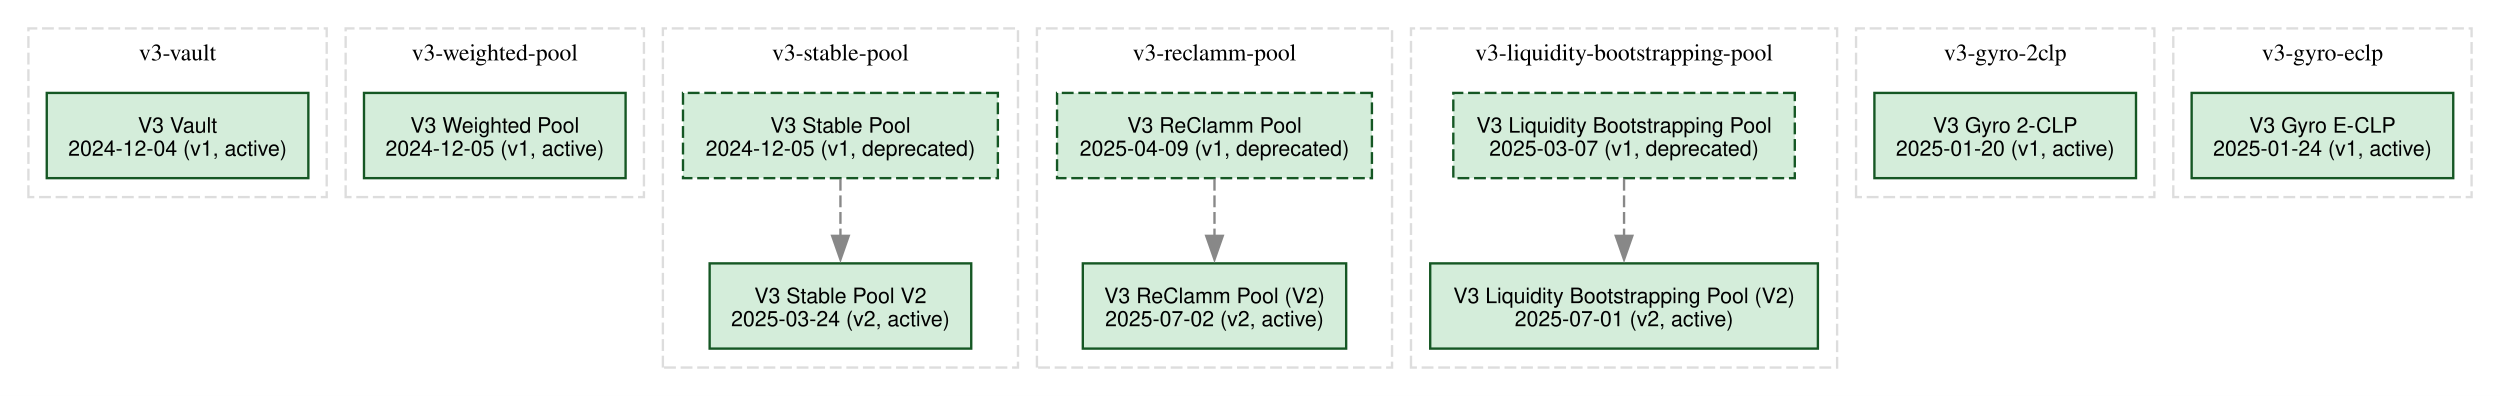
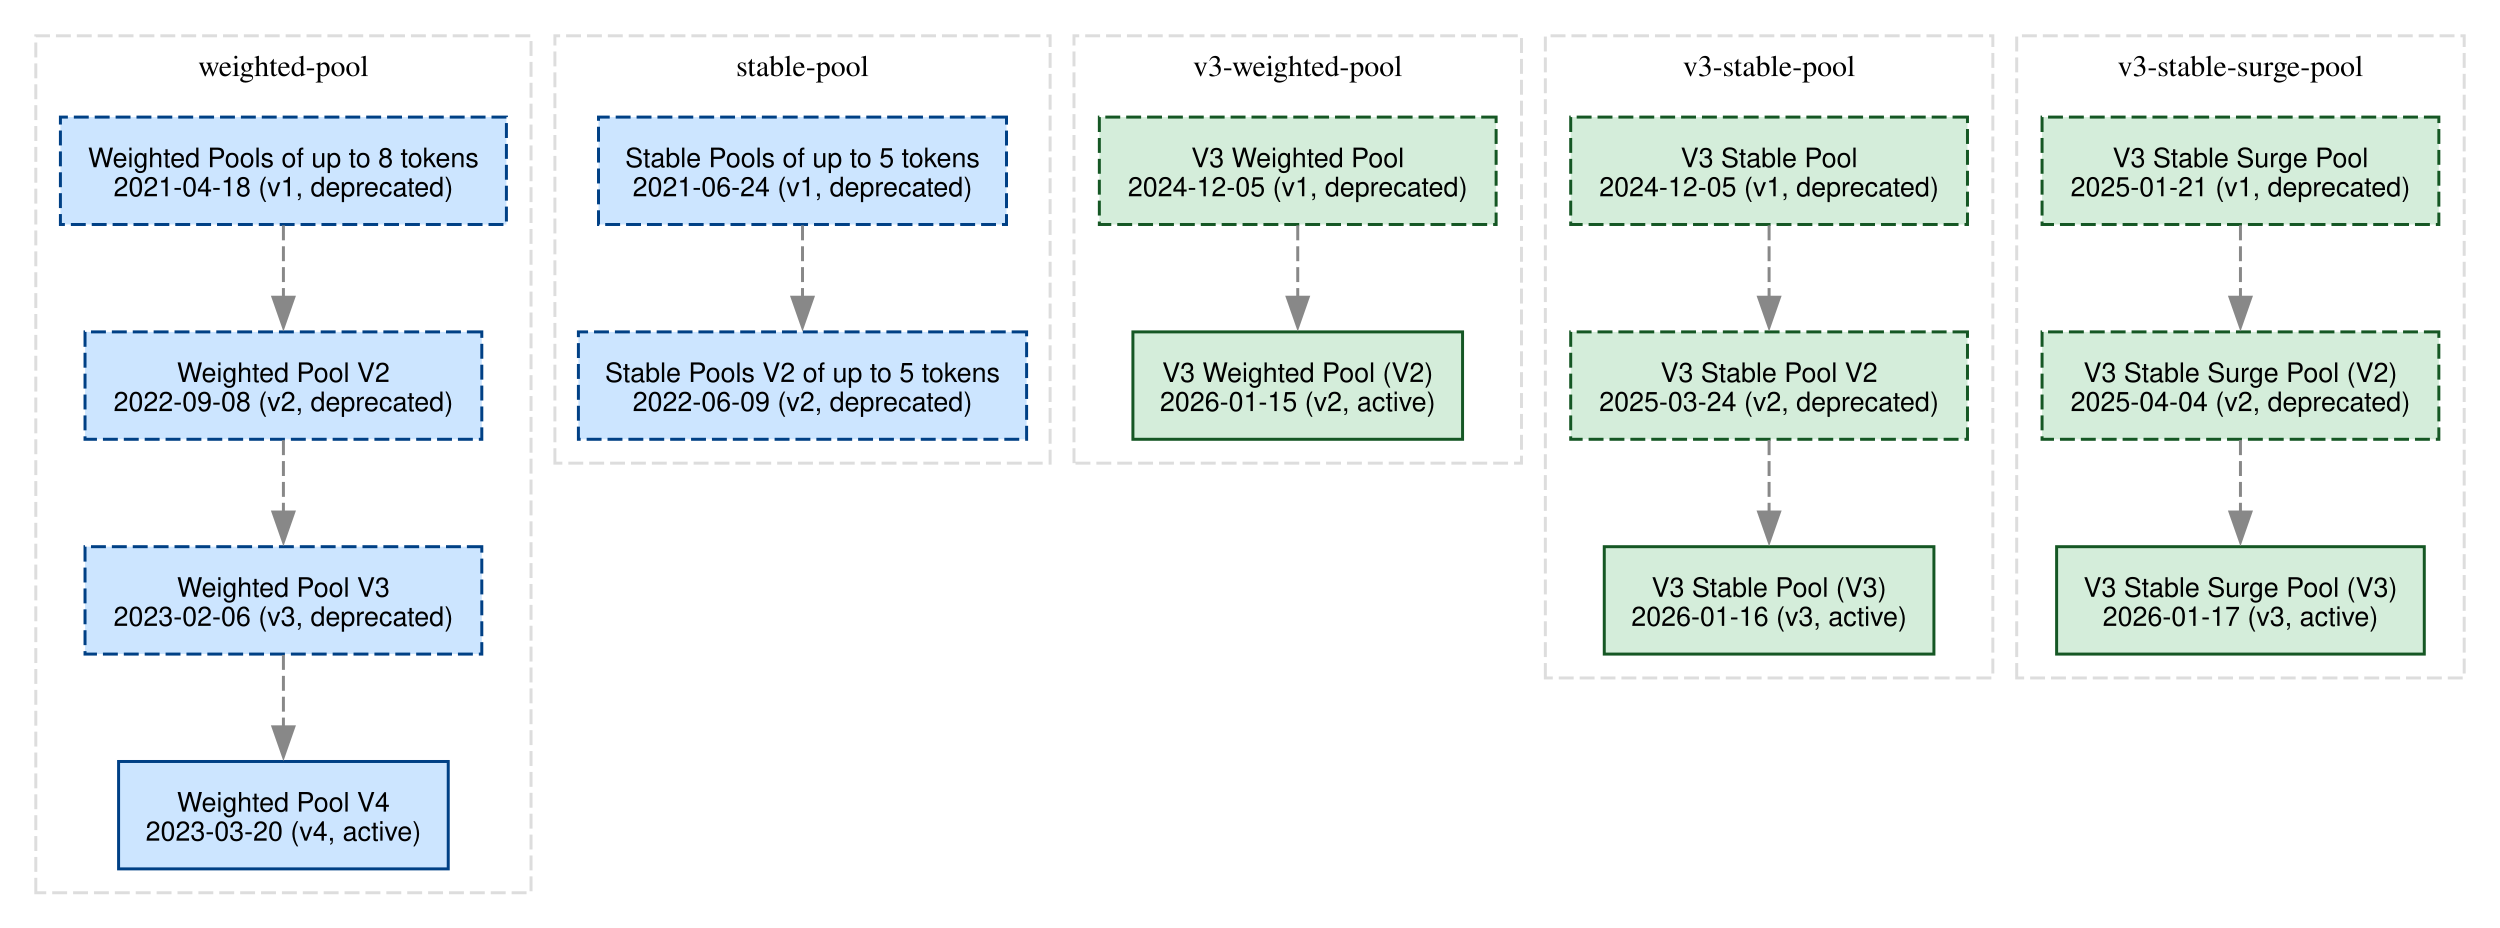
- <svg xmlns="http://www.w3.org/2000/svg" width="1056pt" height="167pt" viewBox="0.00 0.00 1056.00 167.00">
-   <g id="graph0" class="graph" transform="scale(1 1) rotate(0) translate(4 163.25)">
-     <polygon fill="white" stroke="none" points="-4,4 -4,-163.25 1052,-163.25 1052,4 -4,4" />
+ <svg xmlns="http://www.w3.org/2000/svg" width="838pt" height="311pt" viewBox="0.00 0.00 838.00 311.00">
+   <g id="graph0" class="graph" transform="scale(1 1) rotate(0) translate(4 307.25)">
+     <polygon fill="white" stroke="none" points="-4,4 -4,-307.25 834,-307.25 834,4 -4,4" />
    <g id="clust1" class="cluster">
-       <polygon fill="none" stroke="#dddddd" stroke-dasharray="5,2" points="8,-80 8,-151.25 134,-151.25 134,-80 8,-80" />
-       <text xml:space="preserve" text-anchor="middle" x="71" y="-137.75" font-family="Times,serif" font-size="10.00">v3-vault</text>
+       <polygon fill="none" stroke="#dddddd" stroke-dasharray="5,2" points="8,-8 8,-295.25 174,-295.25 174,-8 8,-8" />
+       <text xml:space="preserve" text-anchor="middle" x="91" y="-281.75" font-family="Times,serif" font-size="10.00">weighted-pool</text>
    </g>
    <g id="clust2" class="cluster">
-       <polygon fill="none" stroke="#dddddd" stroke-dasharray="5,2" points="142,-80 142,-151.25 268,-151.25 268,-80 142,-80" />
-       <text xml:space="preserve" text-anchor="middle" x="205" y="-137.75" font-family="Times,serif" font-size="10.00">v3-weighted-pool</text>
+       <polygon fill="none" stroke="#dddddd" stroke-dasharray="5,2" points="182,-152 182,-295.25 348,-295.25 348,-152 182,-152" />
+       <text xml:space="preserve" text-anchor="middle" x="265" y="-281.75" font-family="Times,serif" font-size="10.00">stable-pool</text>
    </g>
    <g id="clust3" class="cluster">
-       <polygon fill="none" stroke="#dddddd" stroke-dasharray="5,2" points="276,-8 276,-151.25 426,-151.25 426,-8 276,-8" />
-       <text xml:space="preserve" text-anchor="middle" x="351" y="-137.75" font-family="Times,serif" font-size="10.00">v3-stable-pool</text>
+       <polygon fill="none" stroke="#dddddd" stroke-dasharray="5,2" points="356,-152 356,-295.25 506,-295.25 506,-152 356,-152" />
+       <text xml:space="preserve" text-anchor="middle" x="431" y="-281.75" font-family="Times,serif" font-size="10.00">v3-weighted-pool</text>
    </g>
    <g id="clust4" class="cluster">
-       <polygon fill="none" stroke="#dddddd" stroke-dasharray="5,2" points="434,-8 434,-151.25 584,-151.25 584,-8 434,-8" />
-       <text xml:space="preserve" text-anchor="middle" x="509" y="-137.75" font-family="Times,serif" font-size="10.00">v3-reclamm-pool</text>
+       <polygon fill="none" stroke="#dddddd" stroke-dasharray="5,2" points="514,-80 514,-295.25 664,-295.25 664,-80 514,-80" />
+       <text xml:space="preserve" text-anchor="middle" x="589" y="-281.75" font-family="Times,serif" font-size="10.00">v3-stable-pool</text>
    </g>
    <g id="clust5" class="cluster">
-       <polygon fill="none" stroke="#dddddd" stroke-dasharray="5,2" points="592,-8 592,-151.25 772,-151.25 772,-8 592,-8" />
-       <text xml:space="preserve" text-anchor="middle" x="682" y="-137.75" font-family="Times,serif" font-size="10.00">v3-liquidity-bootstrapping-pool</text>
-     </g>
-     <g id="clust6" class="cluster">
-       <polygon fill="none" stroke="#dddddd" stroke-dasharray="5,2" points="780,-80 780,-151.25 906,-151.25 906,-80 780,-80" />
-       <text xml:space="preserve" text-anchor="middle" x="843" y="-137.75" font-family="Times,serif" font-size="10.00">v3-gyro-2clp</text>
-     </g>
-     <g id="clust7" class="cluster">
-       <polygon fill="none" stroke="#dddddd" stroke-dasharray="5,2" points="914,-80 914,-151.25 1040,-151.25 1040,-80 914,-80" />
-       <text xml:space="preserve" text-anchor="middle" x="977" y="-137.75" font-family="Times,serif" font-size="10.00">v3-gyro-eclp</text>
+       <polygon fill="none" stroke="#dddddd" stroke-dasharray="5,2" points="672,-80 672,-295.25 822,-295.25 822,-80 672,-80" />
+       <text xml:space="preserve" text-anchor="middle" x="747" y="-281.75" font-family="Times,serif" font-size="10.00">v3-stable-surge-pool</text>
    </g>
    <g id="node1" class="node">
-       <polygon fill="#d4edda" stroke="#155724" points="126.25,-124 15.75,-124 15.75,-88 126.25,-88 126.25,-124" />
-       <text xml:space="preserve" text-anchor="middle" x="71" y="-107.2" font-family="Helvetica,sans-Serif" font-size="9.00">V3 Vault</text>
-       <text xml:space="preserve" text-anchor="middle" x="71" y="-97.45" font-family="Helvetica,sans-Serif" font-size="9.00">2024-12-04 (v1, active)</text>
+       <polygon fill="#cce5ff" stroke="#004085" stroke-dasharray="5,2" points="165.75,-268 16.25,-268 16.25,-232 165.75,-232 165.75,-268" />
+       <text xml:space="preserve" text-anchor="middle" x="91" y="-251.2" font-family="Helvetica,sans-Serif" font-size="9.00">Weighted Pools of up to 8 tokens</text>
+       <text xml:space="preserve" text-anchor="middle" x="91" y="-241.45" font-family="Helvetica,sans-Serif" font-size="9.00">2021-04-18 (v1, deprecated)</text>
    </g>
    <g id="node2" class="node">
-       <polygon fill="#d4edda" stroke="#155724" points="260.25,-124 149.75,-124 149.75,-88 260.25,-88 260.25,-124" />
-       <text xml:space="preserve" text-anchor="middle" x="205" y="-107.2" font-family="Helvetica,sans-Serif" font-size="9.00">V3 Weighted Pool</text>
-       <text xml:space="preserve" text-anchor="middle" x="205" y="-97.45" font-family="Helvetica,sans-Serif" font-size="9.00">2024-12-05 (v1, active)</text>
+       <polygon fill="#cce5ff" stroke="#004085" stroke-dasharray="5,2" points="157.5,-196 24.5,-196 24.5,-160 157.5,-160 157.5,-196" />
+       <text xml:space="preserve" text-anchor="middle" x="91" y="-179.2" font-family="Helvetica,sans-Serif" font-size="9.00">Weighted Pool V2</text>
+       <text xml:space="preserve" text-anchor="middle" x="91" y="-169.45" font-family="Helvetica,sans-Serif" font-size="9.00">2022-09-08 (v2, deprecated)</text>
+     </g>
+     <g id="edge1" class="edge">
+       <path fill="none" stroke="#888888" stroke-dasharray="5,2" d="M91,-231.7C91,-224.41 91,-215.73 91,-207.54" />
+       <polygon fill="#888888" stroke="#888888" points="94.5,-207.62 91,-197.62 87.5,-207.62 94.5,-207.62" />
    </g>
    <g id="node3" class="node">
-       <polygon fill="#d4edda" stroke="#155724" stroke-dasharray="5,2" points="417.5,-124 284.5,-124 284.5,-88 417.5,-88 417.5,-124" />
-       <text xml:space="preserve" text-anchor="middle" x="351" y="-107.2" font-family="Helvetica,sans-Serif" font-size="9.00">V3 Stable Pool</text>
-       <text xml:space="preserve" text-anchor="middle" x="351" y="-97.45" font-family="Helvetica,sans-Serif" font-size="9.00">2024-12-05 (v1, deprecated)</text>
+       <polygon fill="#cce5ff" stroke="#004085" stroke-dasharray="5,2" points="157.5,-124 24.5,-124 24.5,-88 157.5,-88 157.5,-124" />
+       <text xml:space="preserve" text-anchor="middle" x="91" y="-107.2" font-family="Helvetica,sans-Serif" font-size="9.00">Weighted Pool V3</text>
+       <text xml:space="preserve" text-anchor="middle" x="91" y="-97.45" font-family="Helvetica,sans-Serif" font-size="9.00">2023-02-06 (v3, deprecated)</text>
+     </g>
+     <g id="edge2" class="edge">
+       <path fill="none" stroke="#888888" stroke-dasharray="5,2" d="M91,-159.7C91,-152.41 91,-143.73 91,-135.54" />
+       <polygon fill="#888888" stroke="#888888" points="94.5,-135.62 91,-125.62 87.5,-135.62 94.5,-135.62" />
    </g>
    <g id="node4" class="node">
-       <polygon fill="#d4edda" stroke="#155724" points="406.25,-52 295.75,-52 295.75,-16 406.25,-16 406.25,-52" />
-       <text xml:space="preserve" text-anchor="middle" x="351" y="-35.2" font-family="Helvetica,sans-Serif" font-size="9.00">V3 Stable Pool V2</text>
-       <text xml:space="preserve" text-anchor="middle" x="351" y="-25.45" font-family="Helvetica,sans-Serif" font-size="9.00">2025-03-24 (v2, active)</text>
+       <polygon fill="#cce5ff" stroke="#004085" points="146.25,-52 35.75,-52 35.75,-16 146.25,-16 146.25,-52" />
+       <text xml:space="preserve" text-anchor="middle" x="91" y="-35.2" font-family="Helvetica,sans-Serif" font-size="9.00">Weighted Pool V4</text>
+       <text xml:space="preserve" text-anchor="middle" x="91" y="-25.45" font-family="Helvetica,sans-Serif" font-size="9.00">2023-03-20 (v4, active)</text>
    </g>
-     <g id="edge1" class="edge">
-       <path fill="none" stroke="#888888" stroke-dasharray="5,2" d="M351,-87.7C351,-80.41 351,-71.73 351,-63.54" />
-       <polygon fill="#888888" stroke="#888888" points="354.5,-63.62 351,-53.62 347.5,-63.62 354.5,-63.62" />
+     <g id="edge3" class="edge">
+       <path fill="none" stroke="#888888" stroke-dasharray="5,2" d="M91,-87.7C91,-80.41 91,-71.73 91,-63.54" />
+       <polygon fill="#888888" stroke="#888888" points="94.5,-63.62 91,-53.62 87.5,-63.62 94.5,-63.62" />
    </g>
    <g id="node5" class="node">
-       <polygon fill="#d4edda" stroke="#155724" stroke-dasharray="5,2" points="575.5,-124 442.5,-124 442.5,-88 575.5,-88 575.5,-124" />
-       <text xml:space="preserve" text-anchor="middle" x="509" y="-107.2" font-family="Helvetica,sans-Serif" font-size="9.00">V3 ReClamm Pool</text>
-       <text xml:space="preserve" text-anchor="middle" x="509" y="-97.45" font-family="Helvetica,sans-Serif" font-size="9.00">2025-04-09 (v1, deprecated)</text>
+       <polygon fill="#cce5ff" stroke="#004085" stroke-dasharray="5,2" points="333.38,-268 196.62,-268 196.62,-232 333.38,-232 333.38,-268" />
+       <text xml:space="preserve" text-anchor="middle" x="265" y="-251.2" font-family="Helvetica,sans-Serif" font-size="9.00">Stable Pools of up to 5 tokens</text>
+       <text xml:space="preserve" text-anchor="middle" x="265" y="-241.45" font-family="Helvetica,sans-Serif" font-size="9.00">2021-06-24 (v1, deprecated)</text>
    </g>
    <g id="node6" class="node">
-       <polygon fill="#d4edda" stroke="#155724" points="564.62,-52 453.38,-52 453.38,-16 564.62,-16 564.62,-52" />
-       <text xml:space="preserve" text-anchor="middle" x="509" y="-35.2" font-family="Helvetica,sans-Serif" font-size="9.00">V3 ReClamm Pool (V2)</text>
-       <text xml:space="preserve" text-anchor="middle" x="509" y="-25.45" font-family="Helvetica,sans-Serif" font-size="9.00">2025-07-02 (v2, active)</text>
+       <polygon fill="#cce5ff" stroke="#004085" stroke-dasharray="5,2" points="340.12,-196 189.88,-196 189.88,-160 340.12,-160 340.12,-196" />
+       <text xml:space="preserve" text-anchor="middle" x="265" y="-179.2" font-family="Helvetica,sans-Serif" font-size="9.00">Stable Pools V2 of up to 5 tokens</text>
+       <text xml:space="preserve" text-anchor="middle" x="265" y="-169.45" font-family="Helvetica,sans-Serif" font-size="9.00">2022-06-09 (v2, deprecated)</text>
    </g>
-     <g id="edge2" class="edge">
-       <path fill="none" stroke="#888888" stroke-dasharray="5,2" d="M509,-87.7C509,-80.41 509,-71.73 509,-63.54" />
-       <polygon fill="#888888" stroke="#888888" points="512.5,-63.62 509,-53.62 505.5,-63.62 512.5,-63.62" />
+     <g id="edge4" class="edge">
+       <path fill="none" stroke="#888888" stroke-dasharray="5,2" d="M265,-231.7C265,-224.41 265,-215.73 265,-207.54" />
+       <polygon fill="#888888" stroke="#888888" points="268.5,-207.62 265,-197.62 261.5,-207.62 268.5,-207.62" />
    </g>
    <g id="node7" class="node">
-       <polygon fill="#d4edda" stroke="#155724" stroke-dasharray="5,2" points="754.12,-124 609.88,-124 609.88,-88 754.12,-88 754.12,-124" />
-       <text xml:space="preserve" text-anchor="middle" x="682" y="-107.2" font-family="Helvetica,sans-Serif" font-size="9.00">V3 Liquidity Bootstrapping Pool</text>
-       <text xml:space="preserve" text-anchor="middle" x="682" y="-97.45" font-family="Helvetica,sans-Serif" font-size="9.00">2025-03-07 (v1, deprecated)</text>
+       <polygon fill="#d4edda" stroke="#155724" stroke-dasharray="5,2" points="497.5,-268 364.5,-268 364.5,-232 497.5,-232 497.5,-268" />
+       <text xml:space="preserve" text-anchor="middle" x="431" y="-251.2" font-family="Helvetica,sans-Serif" font-size="9.00">V3 Weighted Pool</text>
+       <text xml:space="preserve" text-anchor="middle" x="431" y="-241.45" font-family="Helvetica,sans-Serif" font-size="9.00">2024-12-05 (v1, deprecated)</text>
    </g>
    <g id="node8" class="node">
-       <polygon fill="#d4edda" stroke="#155724" points="763.88,-52 600.12,-52 600.12,-16 763.88,-16 763.88,-52" />
-       <text xml:space="preserve" text-anchor="middle" x="682" y="-35.2" font-family="Helvetica,sans-Serif" font-size="9.00">V3 Liquidity Bootstrapping Pool (V2)</text>
-       <text xml:space="preserve" text-anchor="middle" x="682" y="-25.45" font-family="Helvetica,sans-Serif" font-size="9.00">2025-07-01 (v2, active)</text>
+       <polygon fill="#d4edda" stroke="#155724" points="486.25,-196 375.75,-196 375.75,-160 486.25,-160 486.25,-196" />
+       <text xml:space="preserve" text-anchor="middle" x="431" y="-179.2" font-family="Helvetica,sans-Serif" font-size="9.00">V3 Weighted Pool (V2)</text>
+       <text xml:space="preserve" text-anchor="middle" x="431" y="-169.45" font-family="Helvetica,sans-Serif" font-size="9.00">2026-01-15 (v2, active)</text>
    </g>
-     <g id="edge3" class="edge">
-       <path fill="none" stroke="#888888" stroke-dasharray="5,2" d="M682,-87.7C682,-80.41 682,-71.73 682,-63.54" />
-       <polygon fill="#888888" stroke="#888888" points="685.5,-63.62 682,-53.62 678.5,-63.62 685.5,-63.62" />
+     <g id="edge5" class="edge">
+       <path fill="none" stroke="#888888" stroke-dasharray="5,2" d="M431,-231.7C431,-224.41 431,-215.73 431,-207.54" />
+       <polygon fill="#888888" stroke="#888888" points="434.5,-207.62 431,-197.62 427.5,-207.62 434.5,-207.62" />
    </g>
    <g id="node9" class="node">
-       <polygon fill="#d4edda" stroke="#155724" points="898.25,-124 787.75,-124 787.75,-88 898.25,-88 898.25,-124" />
-       <text xml:space="preserve" text-anchor="middle" x="843" y="-107.2" font-family="Helvetica,sans-Serif" font-size="9.00">V3 Gyro 2-CLP</text>
-       <text xml:space="preserve" text-anchor="middle" x="843" y="-97.45" font-family="Helvetica,sans-Serif" font-size="9.00">2025-01-20 (v1, active)</text>
+       <polygon fill="#d4edda" stroke="#155724" stroke-dasharray="5,2" points="655.5,-268 522.5,-268 522.5,-232 655.5,-232 655.5,-268" />
+       <text xml:space="preserve" text-anchor="middle" x="589" y="-251.2" font-family="Helvetica,sans-Serif" font-size="9.00">V3 Stable Pool</text>
+       <text xml:space="preserve" text-anchor="middle" x="589" y="-241.45" font-family="Helvetica,sans-Serif" font-size="9.00">2024-12-05 (v1, deprecated)</text>
    </g>
    <g id="node10" class="node">
-       <polygon fill="#d4edda" stroke="#155724" points="1032.25,-124 921.75,-124 921.75,-88 1032.25,-88 1032.25,-124" />
-       <text xml:space="preserve" text-anchor="middle" x="977" y="-107.2" font-family="Helvetica,sans-Serif" font-size="9.00">V3 Gyro E-CLP</text>
-       <text xml:space="preserve" text-anchor="middle" x="977" y="-97.45" font-family="Helvetica,sans-Serif" font-size="9.00">2025-01-24 (v1, active)</text>
+       <polygon fill="#d4edda" stroke="#155724" stroke-dasharray="5,2" points="655.5,-196 522.5,-196 522.5,-160 655.5,-160 655.5,-196" />
+       <text xml:space="preserve" text-anchor="middle" x="589" y="-179.2" font-family="Helvetica,sans-Serif" font-size="9.00">V3 Stable Pool V2</text>
+       <text xml:space="preserve" text-anchor="middle" x="589" y="-169.45" font-family="Helvetica,sans-Serif" font-size="9.00">2025-03-24 (v2, deprecated)</text>
+     </g>
+     <g id="edge6" class="edge">
+       <path fill="none" stroke="#888888" stroke-dasharray="5,2" d="M589,-231.7C589,-224.41 589,-215.73 589,-207.54" />
+       <polygon fill="#888888" stroke="#888888" points="592.5,-207.62 589,-197.62 585.5,-207.62 592.5,-207.62" />
+     </g>
+     <g id="node11" class="node">
+       <polygon fill="#d4edda" stroke="#155724" points="644.25,-124 533.75,-124 533.75,-88 644.25,-88 644.25,-124" />
+       <text xml:space="preserve" text-anchor="middle" x="589" y="-107.2" font-family="Helvetica,sans-Serif" font-size="9.00">V3 Stable Pool (V3)</text>
+       <text xml:space="preserve" text-anchor="middle" x="589" y="-97.45" font-family="Helvetica,sans-Serif" font-size="9.00">2026-01-16 (v3, active)</text>
+     </g>
+     <g id="edge7" class="edge">
+       <path fill="none" stroke="#888888" stroke-dasharray="5,2" d="M589,-159.7C589,-152.41 589,-143.73 589,-135.54" />
+       <polygon fill="#888888" stroke="#888888" points="592.5,-135.62 589,-125.62 585.5,-135.62 592.5,-135.62" />
+     </g>
+     <g id="node12" class="node">
+       <polygon fill="#d4edda" stroke="#155724" stroke-dasharray="5,2" points="813.5,-268 680.5,-268 680.5,-232 813.5,-232 813.5,-268" />
+       <text xml:space="preserve" text-anchor="middle" x="747" y="-251.2" font-family="Helvetica,sans-Serif" font-size="9.00">V3 Stable Surge Pool</text>
+       <text xml:space="preserve" text-anchor="middle" x="747" y="-241.45" font-family="Helvetica,sans-Serif" font-size="9.00">2025-01-21 (v1, deprecated)</text>
+     </g>
+     <g id="node13" class="node">
+       <polygon fill="#d4edda" stroke="#155724" stroke-dasharray="5,2" points="813.5,-196 680.5,-196 680.5,-160 813.5,-160 813.5,-196" />
+       <text xml:space="preserve" text-anchor="middle" x="747" y="-179.2" font-family="Helvetica,sans-Serif" font-size="9.00">V3 Stable Surge Pool (V2)</text>
+       <text xml:space="preserve" text-anchor="middle" x="747" y="-169.45" font-family="Helvetica,sans-Serif" font-size="9.00">2025-04-04 (v2, deprecated)</text>
+     </g>
+     <g id="edge8" class="edge">
+       <path fill="none" stroke="#888888" stroke-dasharray="5,2" d="M747,-231.7C747,-224.41 747,-215.73 747,-207.54" />
+       <polygon fill="#888888" stroke="#888888" points="750.5,-207.62 747,-197.62 743.5,-207.62 750.5,-207.62" />
+     </g>
+     <g id="node14" class="node">
+       <polygon fill="#d4edda" stroke="#155724" points="808.62,-124 685.38,-124 685.38,-88 808.62,-88 808.62,-124" />
+       <text xml:space="preserve" text-anchor="middle" x="747" y="-107.2" font-family="Helvetica,sans-Serif" font-size="9.00">V3 Stable Surge Pool (V3)</text>
+       <text xml:space="preserve" text-anchor="middle" x="747" y="-97.45" font-family="Helvetica,sans-Serif" font-size="9.00">2026-01-17 (v3, active)</text>
+     </g>
+     <g id="edge9" class="edge">
+       <path fill="none" stroke="#888888" stroke-dasharray="5,2" d="M747,-159.7C747,-152.41 747,-143.73 747,-135.54" />
+       <polygon fill="#888888" stroke="#888888" points="750.5,-135.62 747,-125.62 743.5,-135.62 750.5,-135.62" />
    </g>
  </g>
</svg>
